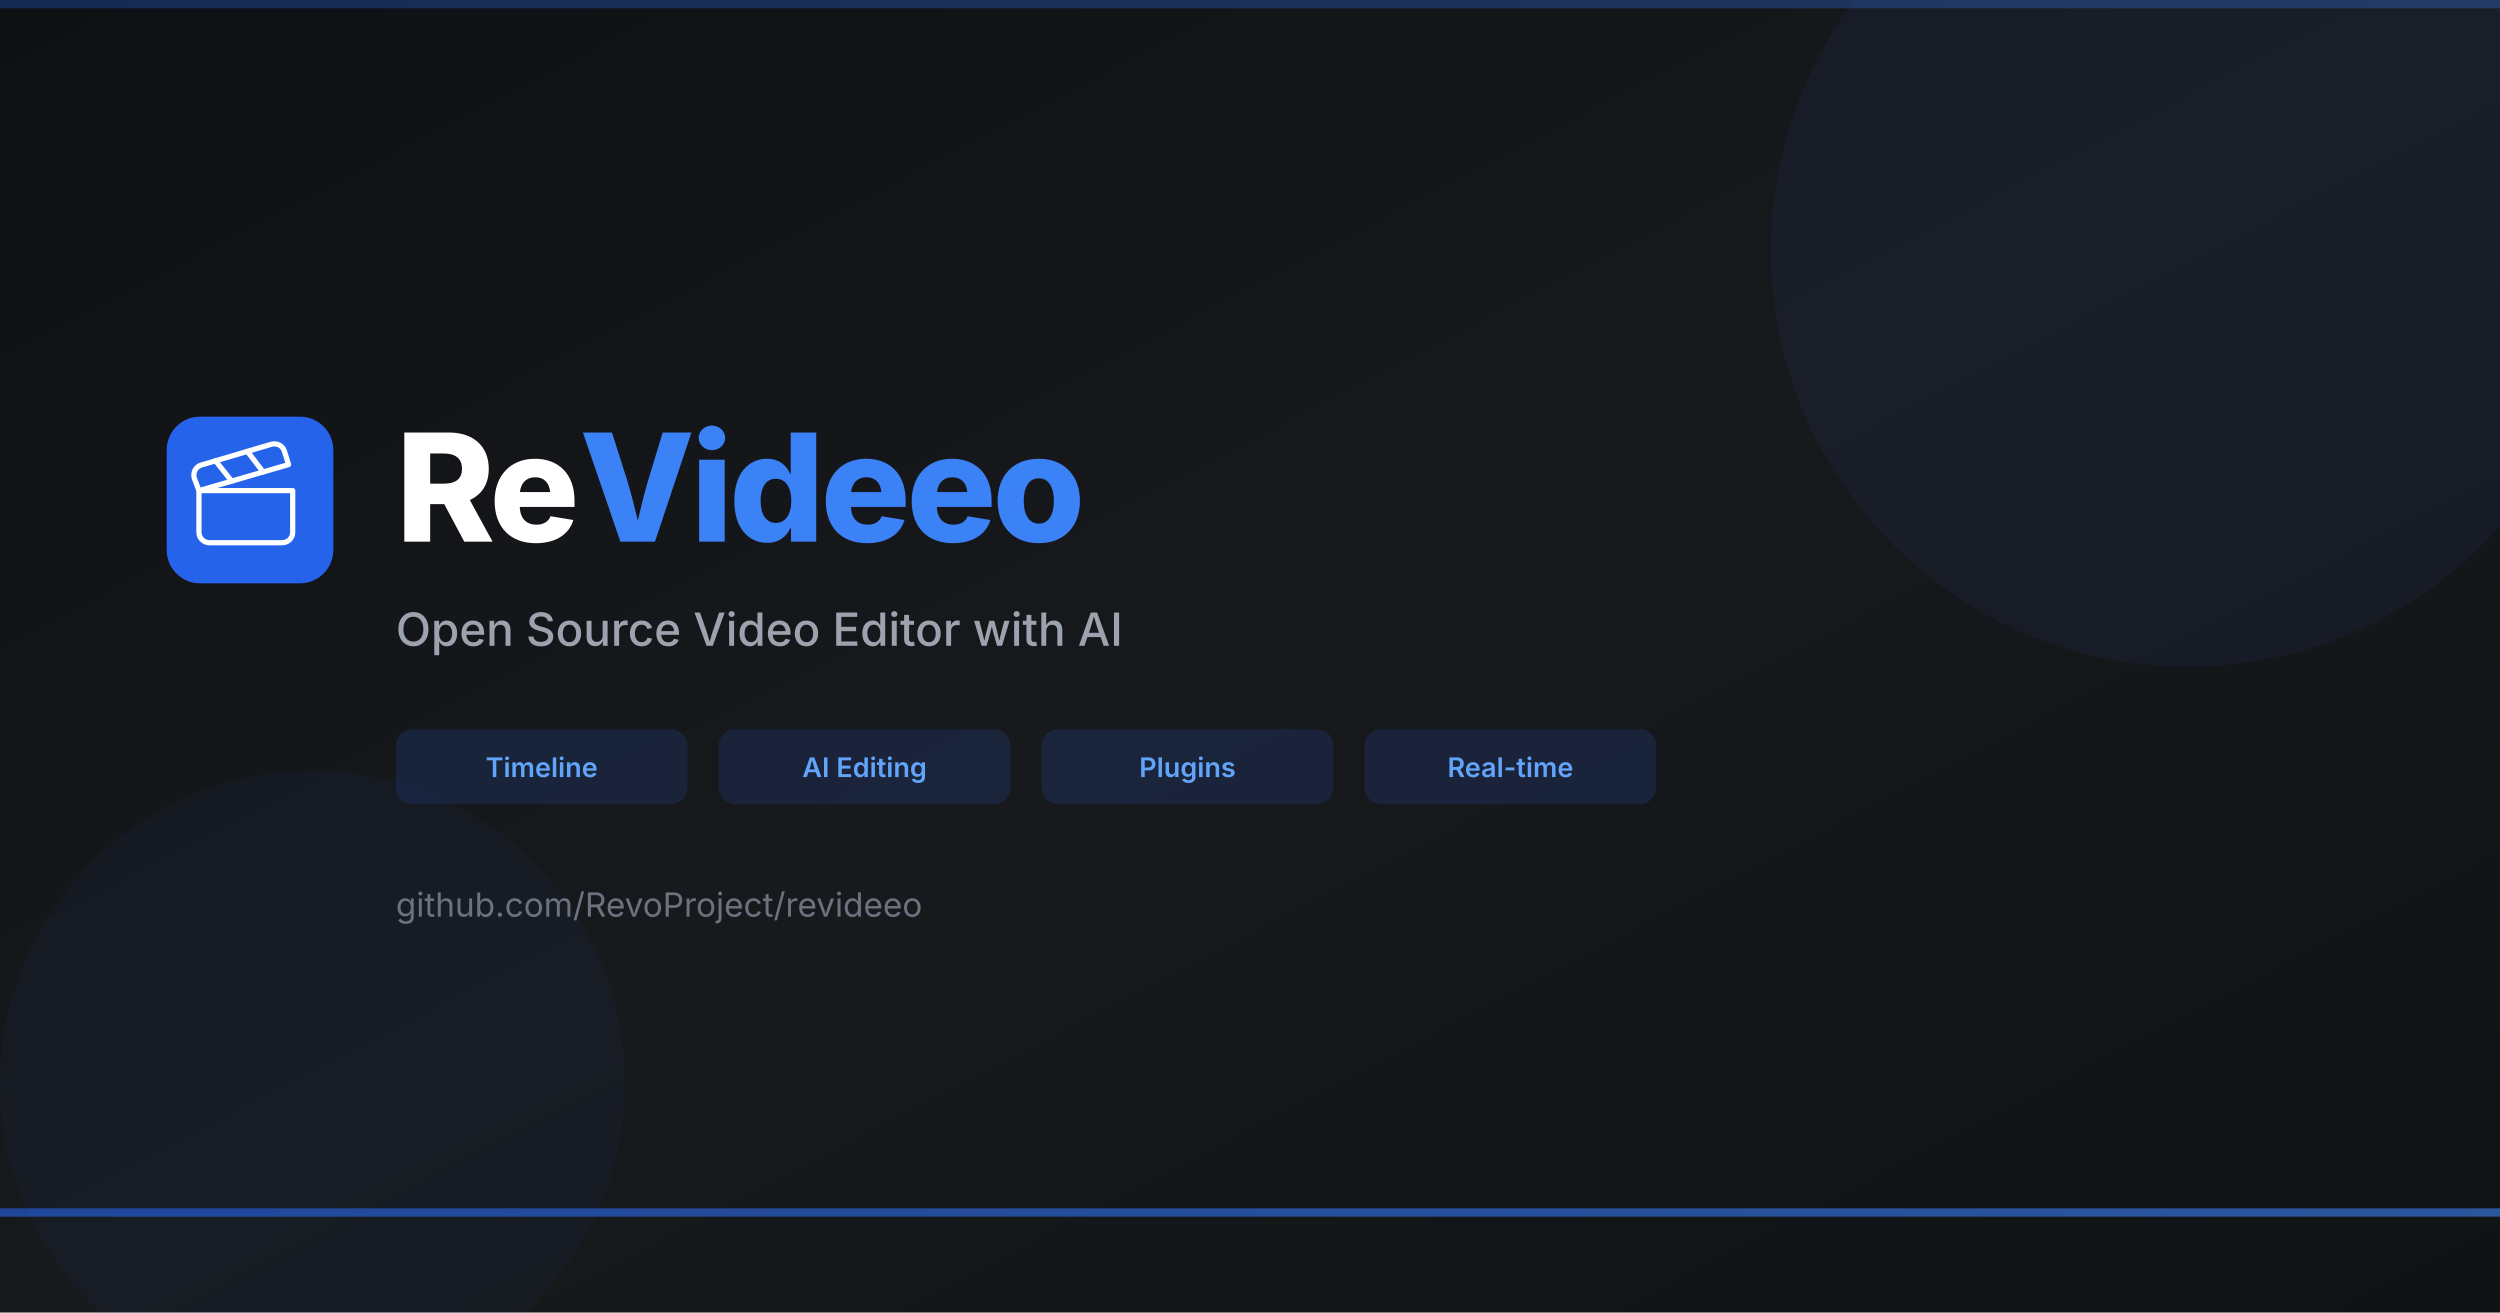
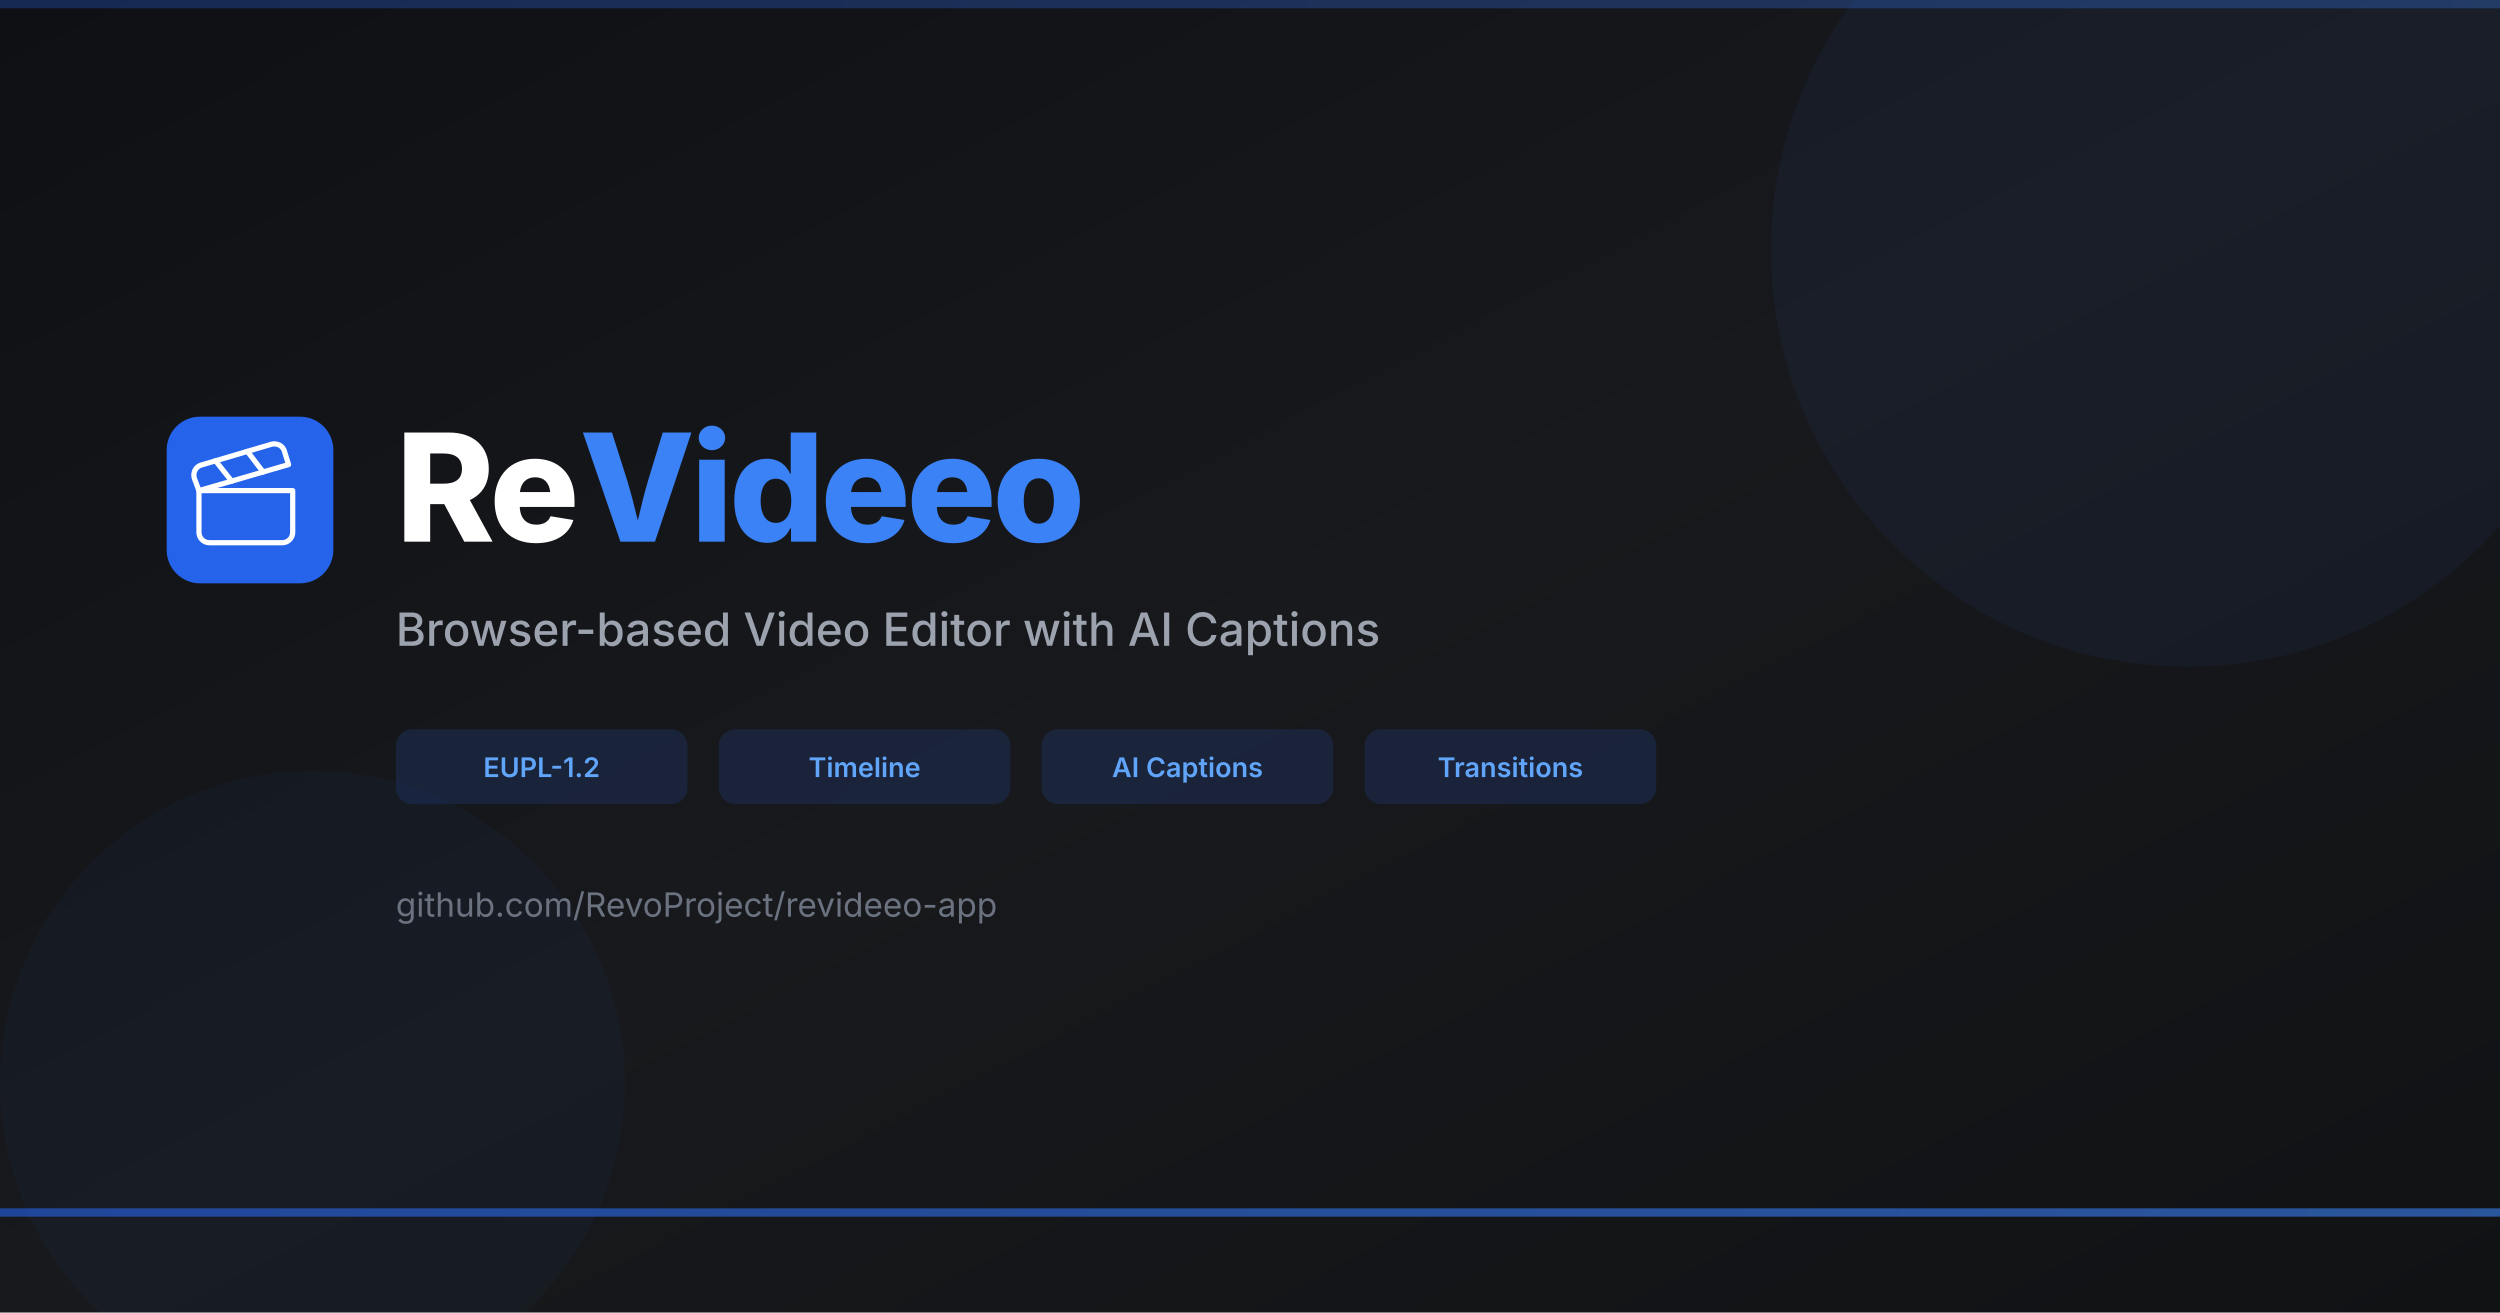
<svg xmlns="http://www.w3.org/2000/svg" width="1200" height="630" viewBox="0 0 1200 630">
  <defs>
    <linearGradient id="bg" x1="0" y1="0" x2="1" y2="1">
      <stop offset="0%" stop-color="#0f1013" />
      <stop offset="50%" stop-color="#18191c" />
      <stop offset="100%" stop-color="#111214" />
    </linearGradient>
    <linearGradient id="accent" x1="0" y1="0" x2="1" y2="0">
      <stop offset="0%" stop-color="#2563EB" />
      <stop offset="100%" stop-color="#3b82f6" />
    </linearGradient>
  </defs>
  <rect width="1200" height="630" fill="url(#bg)" />
  <rect x="0" y="580" width="1200" height="4" fill="url(#accent)" opacity="0.6" />
  <rect x="0" y="0" width="1200" height="4" fill="url(#accent)" opacity="0.3" />
  <circle cx="1050" cy="120" r="200" fill="#2563EB" opacity="0.06" />
  <circle cx="150" cy="520" r="150" fill="#2563EB" opacity="0.04" />
  <g transform="translate(80, 200)">
    <rect width="80" height="80" rx="16" fill="#2563EB" />
    <g transform="translate(8, 8) scale(2.5)" stroke="white" stroke-width="1" stroke-linecap="round" stroke-linejoin="round" fill="none">
      <path d="m12.296 3.464 3.02 3.956" />
      <path d="M20.2 6 3 11l-.9-2.4c-.3-1.1.3-2.2 1.3-2.5l13.5-4c1.1-.3 2.2.3 2.5 1.3z" />
      <path d="M3 11h18v8a2 2 0 0 1-2 2H5a2 2 0 0 1-2-2z" />
      <path d="m6.18 5.276 3.1 3.899" />
    </g>
  </g>
  <text x="190" y="260" font-family="Inter, system-ui, -apple-system, sans-serif" font-size="72" font-weight="800" fill="white" letter-spacing="-2">Re<tspan fill="#3b82f6">Videeo</tspan>
  </text>
-   <text x="190" y="310" font-family="Inter, system-ui, -apple-system, sans-serif" font-size="22" fill="#9ca3af" font-weight="500">Open Source Video Editor with AI</text>
+   <text x="190" y="310" font-family="Inter, system-ui, -apple-system, sans-serif" font-size="22" fill="#9ca3af" font-weight="500">Browser-based Video Editor with AI Captions</text>
  <g transform="translate(190, 350)">
    <rect width="140" height="36" rx="8" fill="#2563EB" opacity="0.15" />
-     <text x="70" y="23" font-family="Inter, system-ui, sans-serif" font-size="13" fill="#60a5fa" text-anchor="middle" font-weight="600">Timeline</text>
+     <text x="70" y="23" font-family="Inter, system-ui, sans-serif" font-size="13" fill="#60a5fa" text-anchor="middle" font-weight="600">EUPL-1.2</text>
    <rect x="155" width="140" height="36" rx="8" fill="#2563EB" opacity="0.15" />
-     <text x="225" y="23" font-family="Inter, system-ui, sans-serif" font-size="13" fill="#60a5fa" text-anchor="middle" font-weight="600">AI Editing</text>
+     <text x="225" y="23" font-family="Inter, system-ui, sans-serif" font-size="13" fill="#60a5fa" text-anchor="middle" font-weight="600">Timeline</text>
    <rect x="310" width="140" height="36" rx="8" fill="#2563EB" opacity="0.15" />
-     <text x="380" y="23" font-family="Inter, system-ui, sans-serif" font-size="13" fill="#60a5fa" text-anchor="middle" font-weight="600">Plugins</text>
+     <text x="380" y="23" font-family="Inter, system-ui, sans-serif" font-size="13" fill="#60a5fa" text-anchor="middle" font-weight="600">AI Captions</text>
    <rect x="465" width="140" height="36" rx="8" fill="#2563EB" opacity="0.15" />
-     <text x="535" y="23" font-family="Inter, system-ui, sans-serif" font-size="13" fill="#60a5fa" text-anchor="middle" font-weight="600">Real-time</text>
+     <text x="535" y="23" font-family="Inter, system-ui, sans-serif" font-size="13" fill="#60a5fa" text-anchor="middle" font-weight="600">Transitions</text>
  </g>
-   <text x="190" y="440" font-family="Inter, system-ui, sans-serif" font-size="16" fill="#6b7280">github.com/RevoProject/revideeo</text>
+   <text x="190" y="440" font-family="Inter, system-ui, sans-serif" font-size="16" fill="#6b7280">github.com/RevoProject/revideeo-app</text>
</svg>
